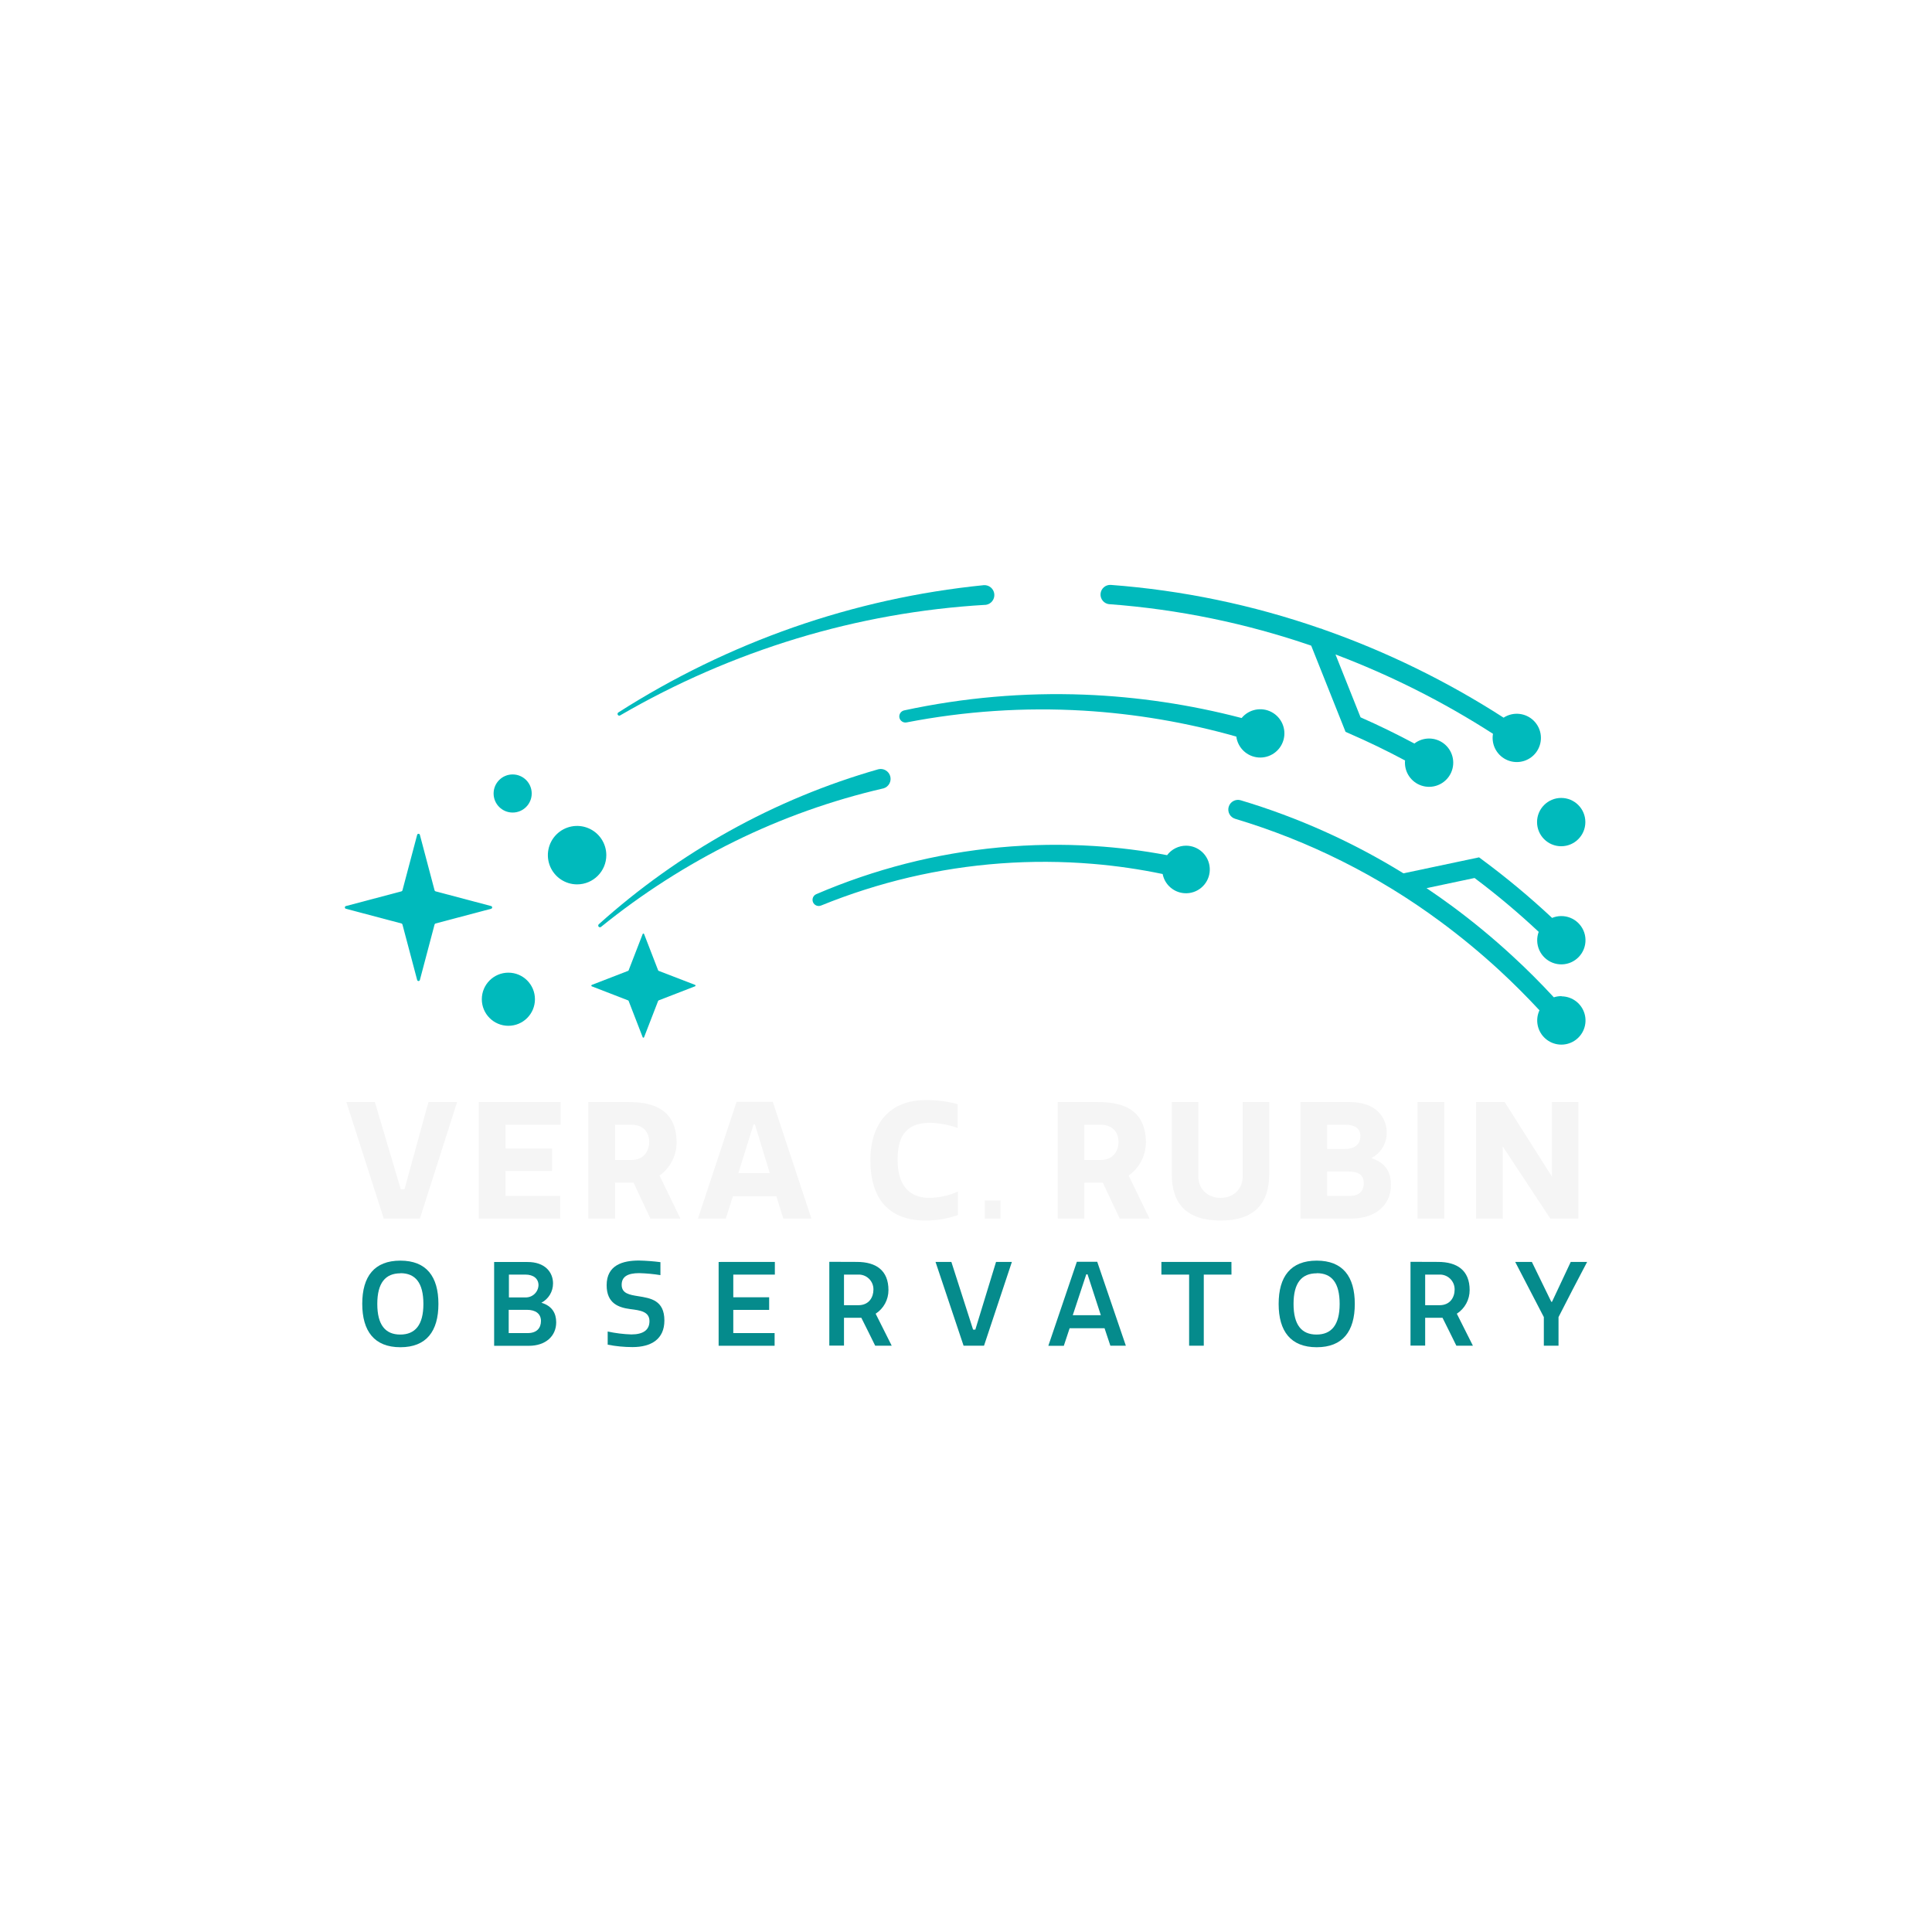
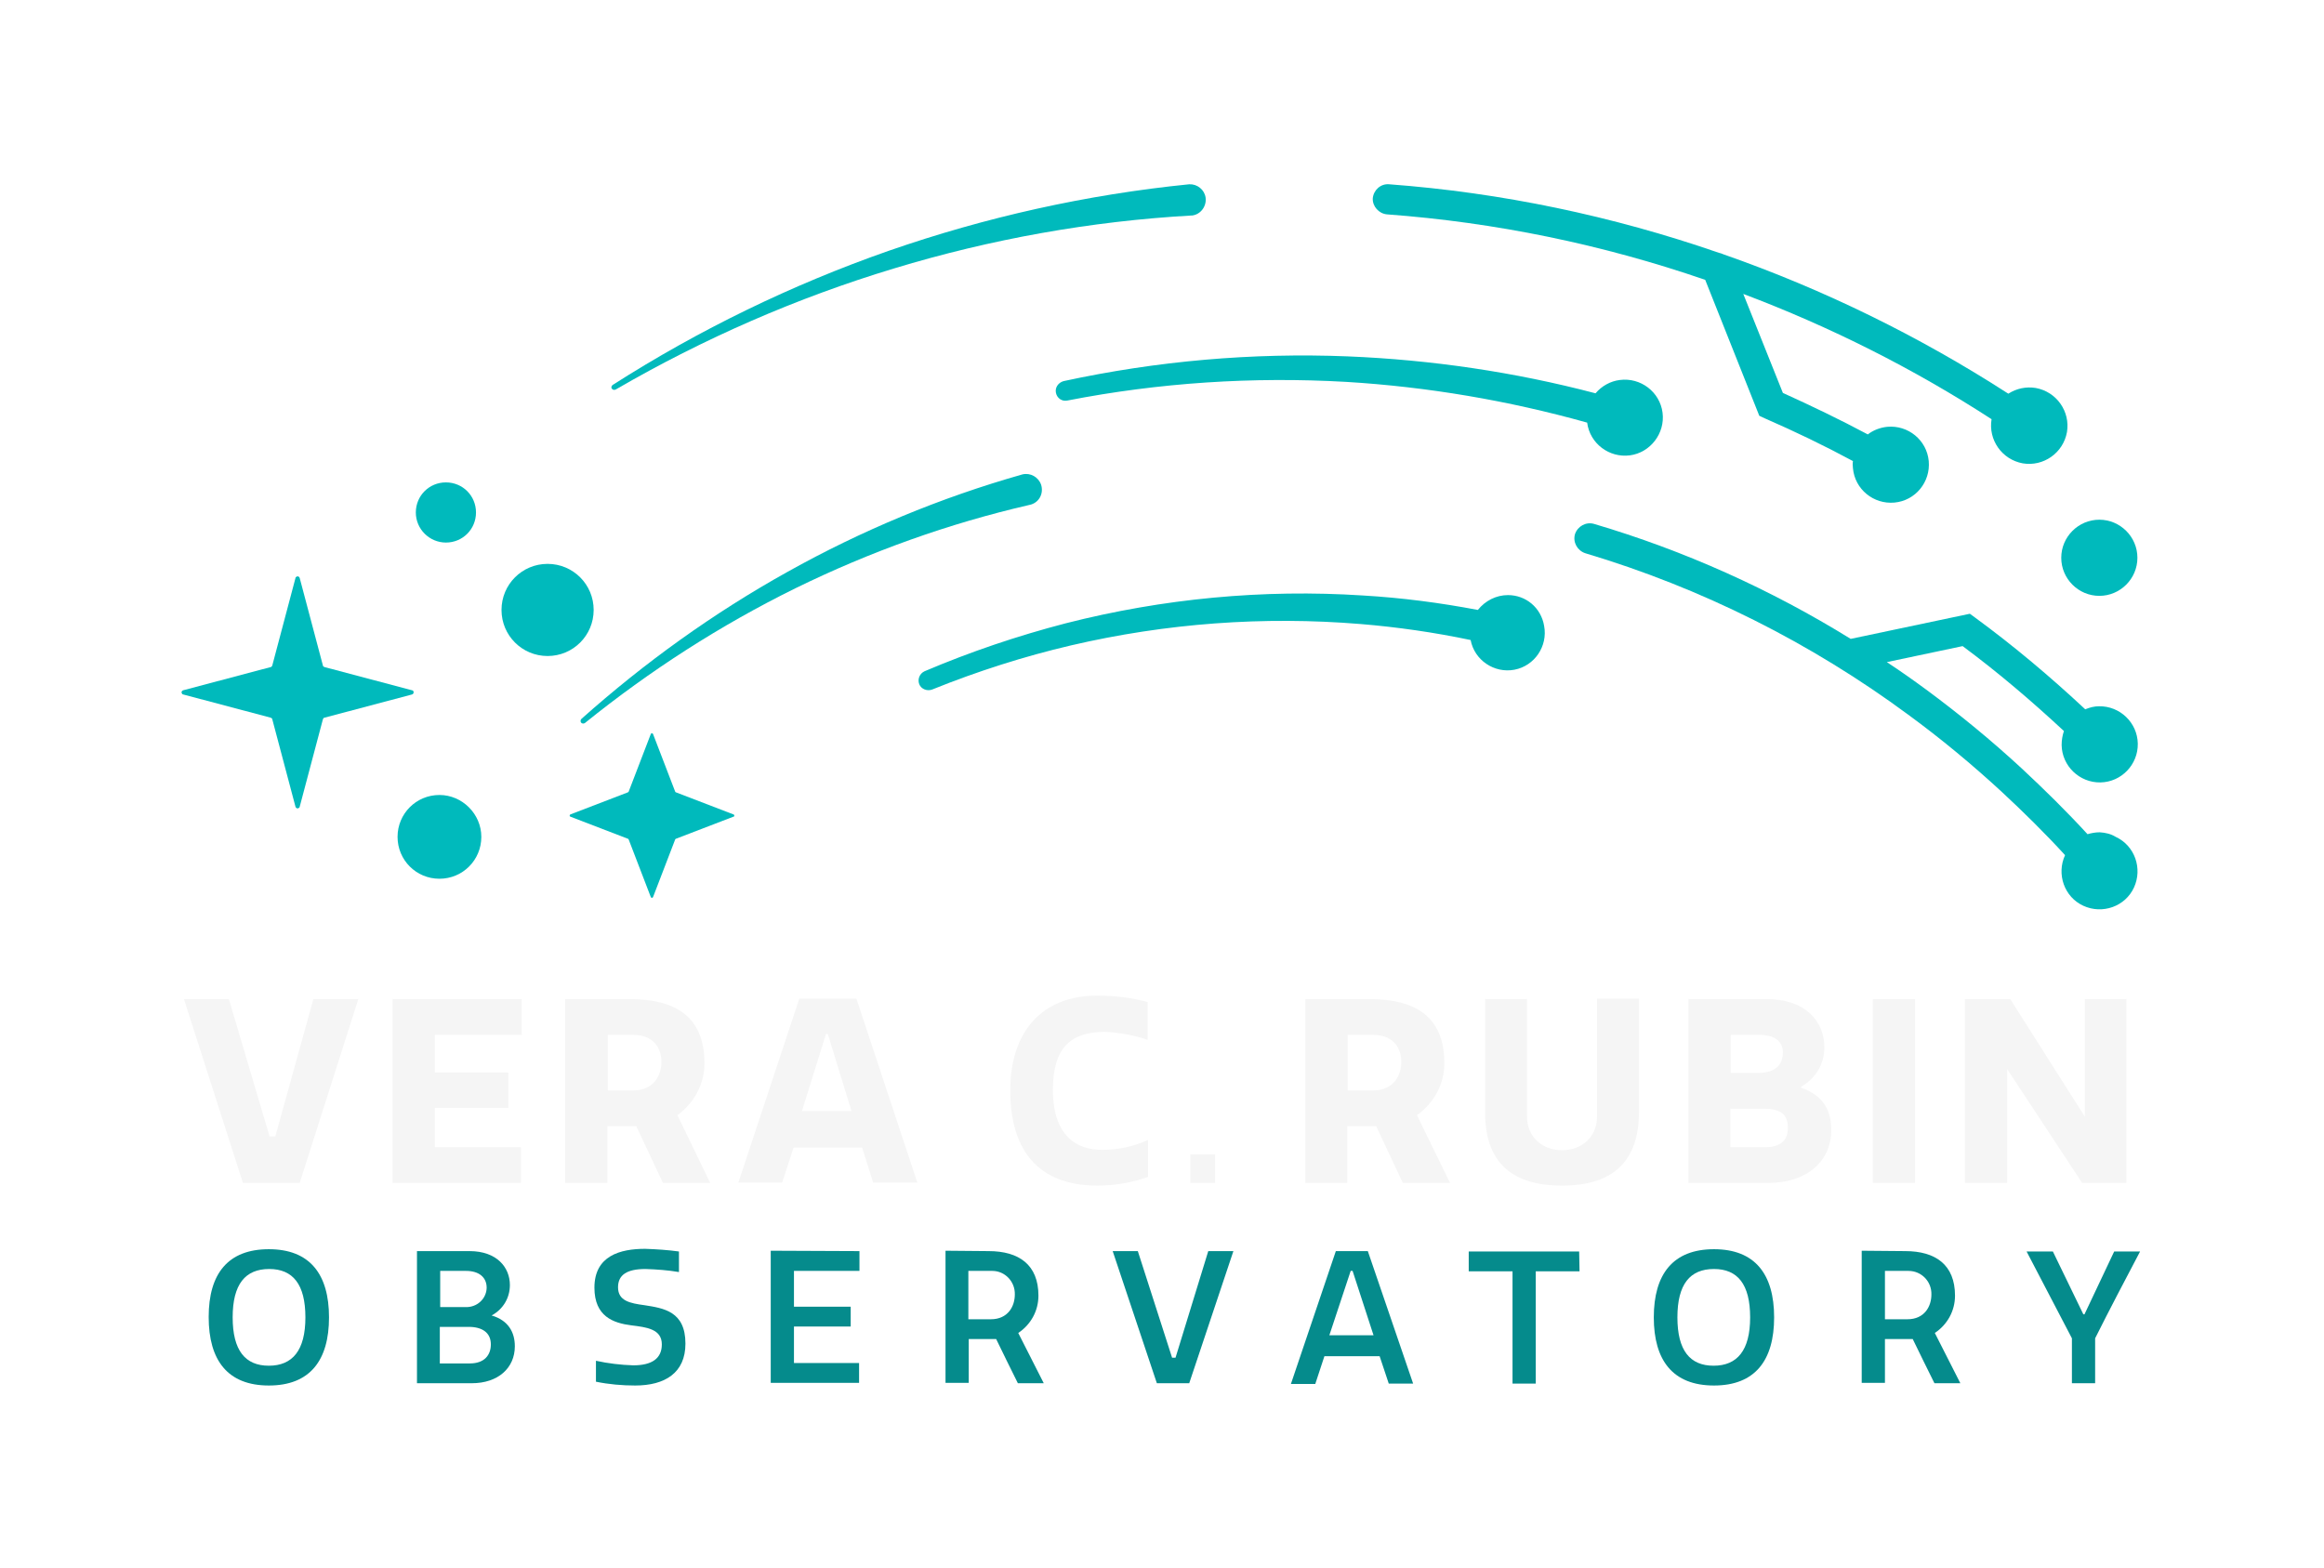
- <svg xmlns="http://www.w3.org/2000/svg" id="Layer_1" data-name="Layer 1" viewBox="0 0 800 800">
-   <defs>
-     <style>.cls-1{fill:#00babc;}.cls-2{fill:#f5f5f5;}.cls-3{fill:#058b8c;}</style>
-   </defs>
-   <path class="cls-1" d="M210.51,402.76a11,11,0,1,0,11,11A11,11,0,0,0,210.51,402.76Z" />
-   <path class="cls-1" d="M212.28,336.46a7.89,7.89,0,1,0-7.89-7.89A7.89,7.89,0,0,0,212.28,336.46Z" />
-   <path class="cls-1" d="M251.06,354.1A12.1,12.1,0,1,0,239,366.2,12.09,12.09,0,0,0,251.06,354.1Z" />
-   <path class="cls-1" d="M203.37,375.18l-23-6.09a.6.6,0,0,1-.42-.41l-6.09-23a.58.58,0,0,0-1.12,0l-6.1,23a.57.57,0,0,1-.41.41l-23,6.09a.58.58,0,0,0,0,1.12l23,6.09a.58.58,0,0,1,.41.41l6.1,23a.58.58,0,0,0,1.12,0l6.09-23a.62.62,0,0,1,.42-.41l23-6.09A.58.58,0,0,0,203.37,375.18Z" />
-   <path class="cls-1" d="M287.77,407.8,272.71,402a.35.35,0,0,1-.18-.18l-5.83-15.06a.31.31,0,0,0-.58,0l-5.83,15.06a.32.32,0,0,1-.18.18l-15.06,5.83a.32.32,0,0,0,0,.59l15.06,5.83a.32.32,0,0,1,.18.18l5.83,15.06a.31.31,0,0,0,.58,0l5.83-15.06a.35.35,0,0,1,.18-.18l15.06-5.83A.32.32,0,0,0,287.77,407.8Z" />
-   <path class="cls-1" d="M256.81,296.22a345.62,345.62,0,0,1,73.13-31.84,336.86,336.86,0,0,1,78.12-13.93h.18a4.1,4.1,0,0,0-.82-8.15,343.43,343.43,0,0,0-79,17.5A348.87,348.87,0,0,0,256.06,295a.72.72,0,0,0,.75,1.24Z" />
-   <path class="cls-1" d="M459.37,250.18a333.08,333.08,0,0,1,83.57,17.17l14.23,35.7,1.51.66c7.79,3.38,15.54,7.13,23.12,11.18a9,9,0,0,0,0,1.87,10,10,0,1,0,3.86-8.88c-7.31-3.9-14.76-7.54-22.28-10.85L553,271a347.79,347.79,0,0,1,65.21,32.85,10,10,0,1,0,4.4-6.68,355.17,355.17,0,0,0-74.8-36.58,4.18,4.18,0,0,0-1.19-.4A341.76,341.76,0,0,0,460,242.2a4,4,0,1,0-.58,8Z" />
-   <path class="cls-1" d="M365.94,326.42a4.1,4.1,0,0,0-2.25-7.88A291,291,0,0,0,302,344.12a297.67,297.67,0,0,0-54.05,38.59.74.74,0,0,0-.08,1,.73.73,0,0,0,1,.1,295,295,0,0,1,55.34-35.42,284.78,284.78,0,0,1,61.51-21.92Z" />
-   <path class="cls-1" d="M372.42,297.13a2.55,2.55,0,0,0,3,2,294.09,294.09,0,0,1,73.23-4.87A297.55,297.55,0,0,1,511.93,305a10,10,0,1,0,2.2-7.68A304.49,304.49,0,0,0,449,287.64a300,300,0,0,0-74.57,6.51A2.57,2.57,0,0,0,372.42,297.13Z" />
-   <path class="cls-1" d="M491.13,350.18a9.83,9.83,0,0,0-7.86,3.93,243.37,243.37,0,0,0-30.17-3.79,251,251,0,0,0-78,7.29,253.65,253.65,0,0,0-37.09,12.64,2.55,2.55,0,0,0,2,4.7h0a248.14,248.14,0,0,1,36.52-11.65,244.33,244.33,0,0,1,76-5.59,238.68,238.68,0,0,1,28.9,4.2,9.85,9.85,0,1,0,9.67-11.73Z" />
-   <path class="cls-1" d="M646.46,350.41a10,10,0,1,0-10-10A10,10,0,0,0,646.46,350.41Z" />
-   <path class="cls-1" d="M646.59,412.48a9.85,9.85,0,0,0-3.18.49c-5.54-6-11.29-11.74-17.2-17.17A297.21,297.21,0,0,0,601,375q-5.09-3.74-10.3-7.24l19.88-4.2a316.63,316.63,0,0,1,26.56,22.3,10.12,10.12,0,0,0-.62,3.71,10,10,0,1,0,9.74-10.24,9.82,9.82,0,0,0-3.57.76,325.73,325.73,0,0,0-28.79-24l-1.45-1.08-31.32,6.62a282.14,282.14,0,0,0-67.37-30.25,4,4,0,1,0-2.29,7.67,276,276,0,0,1,84.78,42.42,292.14,292.14,0,0,1,24.59,20.29c5.7,5.26,11.26,10.82,16.62,16.58a10,10,0,1,0,9.18-5.78Z" />
-   <polygon class="cls-2" points="167.49 492.46 165.95 492.46 155.22 456.33 143.42 456.33 158.91 504.6 173.86 504.6 189.28 456.33 177.41 456.33 167.49 492.46" />
-   <polygon class="cls-2" points="198.24 504.6 231.96 504.6 231.96 495.21 209.3 495.21 209.3 484.89 228.61 484.89 228.61 475.57 209.3 475.57 209.3 465.72 232.16 465.72 232.16 456.33 198.24 456.33 198.24 504.6" />
-   <path class="cls-2" d="M280.16,473.22c0-12.73-8.11-16.89-19.77-16.89H243.63V504.6h11.06V489.72h7.64c2.42,5,4.63,9.92,7,14.88h12.41l-8.65-17.83A16.87,16.87,0,0,0,280.16,473.22Zm-18.83,7.11h-6.64V465.72h6.64c5.69,0,7.5,3.82,7.5,7.1S267,480.33,261.33,480.33Z" />
-   <path class="cls-2" d="M305,456.26l-16,48.34h11.53l2.95-9.25h18l2.88,9.25H336l-16-48.34Zm.74,29.5,6.3-20.18h.54l6.17,20.18Z" />
-   <path class="cls-2" d="M371.67,480.13c0-11.13,4.83-15.22,13.68-15.22a39.07,39.07,0,0,1,11.19,2.15V457.2a48.15,48.15,0,0,0-13.34-1.67c-14.54,0-22.79,9.45-22.79,24.87,0,16,7.64,25,22.93,25a40.45,40.45,0,0,0,13.34-2.28V493.4A29.64,29.64,0,0,1,384.74,496C377.91,496,371.67,492.33,371.67,480.13Z" />
-   <rect class="cls-2" x="407.78" y="497.09" width="6.49" height="7.51" />
-   <path class="cls-2" d="M474.49,473.22c0-12.73-8.11-16.89-19.78-16.89H438V504.6H449V489.72h7.65c2.41,5,4.62,9.92,7,14.88H476l-8.65-17.83A16.86,16.86,0,0,0,474.49,473.22Zm-18.84,7.11H449V465.72h6.64c5.7,0,7.51,3.82,7.51,7.1S461.35,480.33,455.65,480.33Z" />
-   <path class="cls-2" d="M514.57,487.1c0,5.63-4.22,8.92-9.18,8.92s-9.19-3.29-9.19-8.92V456.33h-11v29.83c0,12.27,6.17,19.24,20.18,19.24s20.18-7,20.18-19.3V456.33h-11Z" />
-   <path class="cls-2" d="M568.12,479.66v-.27a11.76,11.76,0,0,0,6.1-10.32c0-6.64-4.7-12.74-15.35-12.74H538.49V504.6H559.4c10.12,0,16.56-5.57,16.56-13.88C576,485.89,574.22,481.74,568.12,479.66Zm-18.57-13.94h7.57c3.69,0,6.17,1.47,6.17,4.62,0,4.16-3.15,5.43-6.5,5.43h-7.24Zm9.18,29.49h-9.18V485.09h8.85c3.75,0,6.3,1.14,6.3,4.83C564.7,493.07,563,495.21,558.73,495.21Z" />
-   <rect class="cls-2" x="586.97" y="456.33" width="11.06" height="48.27" />
-   <polygon class="cls-2" points="642.63 456.33 642.63 487.24 623.05 456.33 611.19 456.33 611.19 504.6 622.25 504.6 622.25 474.7 641.96 504.6 653.56 504.6 653.56 456.33 642.63 456.33" />
-   <path class="cls-3" d="M165.78,522c10.8,0,15.76,6.6,15.76,17.93s-5,17.93-15.76,17.93S150,551.21,150,539.88,155,522,165.78,522Zm.05,5.25c-6.27,0-9.6,4-9.6,12.68s3.33,12.68,9.5,12.68,9.59-3.95,9.59-12.68S172,527.2,165.83,527.2Z" />
-   <path class="cls-3" d="M229,531.44a9,9,0,0,1-4.82,8c4.44,1.3,6.13,4.39,6.13,8.1,0,5.73-4.39,9.73-11.33,9.73H204.61v-34.7H218.4C225.68,522.53,229,526.82,229,531.44Zm-11.52,5.79a5.25,5.25,0,0,0,5.5-5.06c0-2.65-2-4.39-5.45-4.39h-6.8v9.45ZM224,547c0-3.09-2.32-4.63-5.79-4.63h-7.57V552h7.91C222.3,552,224,549.86,224,547Z" />
-   <path class="cls-3" d="M268.93,547.06c0-4-3.86-4.48-8-5-4.67-.63-9.73-2.27-9.73-9.88,0-8.39,6.75-10.22,13.35-10.22a84,84,0,0,1,8.92.67V528a66,66,0,0,0-8.82-.82c-4.82,0-7.23,1.5-7.23,4.82,0,3.62,3.23,4.15,6.89,4.73,5.06.82,10.8,1.64,10.8,10.07,0,7.67-5.4,11-13.21,11a53.53,53.53,0,0,1-10.27-1v-5.45a54.77,54.77,0,0,0,9.79,1.21C266.33,552.56,268.93,550.73,268.93,547.06Z" />
-   <path class="cls-3" d="M320.85,522.53v5.25H303.64v9.4h14.85v5.21H303.64V552h17.11v5.25H297.57v-34.7Z" />
-   <path class="cls-3" d="M354.78,522.53c8.05,0,13.11,3.56,13.11,11.66a11.57,11.57,0,0,1-5.3,9.79l6.65,13.25H362.4c-1.93-3.85-3.76-7.71-5.74-11.56-.63,0-1.64,0-2.8,0h-4.38v11.52H343.4v-34.7Zm-5.3,17.93h5.93c4.53,0,6.26-3.42,6.26-6.46a6.09,6.09,0,0,0-6.41-6.22h-5.78Z" />
-   <path class="cls-3" d="M407.46,557.23H399l-11.62-34.7h6.56l9,28.05h.92l8.58-28.05H419Z" />
-   <path class="cls-3" d="M445.9,522.48h8.44l11.85,34.75h-6.41L457.37,550H442.91l-2.41,7.27h-6.41Zm-1.69,22.12h11.62l-5.5-16.92h-.53Z" />
-   <path class="cls-3" d="M509.93,527.78H498.46v29.45h-6.07V527.78H480.91v-5.25h29Z" />
-   <path class="cls-3" d="M545.23,522c10.8,0,15.76,6.6,15.76,17.93s-5,17.93-15.76,17.93-15.77-6.6-15.77-17.93S534.43,522,545.23,522Zm0,5.25c-6.27,0-9.6,4-9.6,12.68s3.33,12.68,9.5,12.68,9.59-3.95,9.59-12.68S551.45,527.2,545.28,527.2Z" />
-   <path class="cls-3" d="M595.44,522.53c8,0,13.11,3.56,13.11,11.66a11.58,11.58,0,0,1-5.31,9.79l6.66,13.25h-6.85c-1.93-3.85-3.76-7.71-5.73-11.56-.63,0-1.64,0-2.8,0h-4.39v11.52h-6.07v-34.7Zm-5.31,17.93h5.93c4.53,0,6.27-3.42,6.27-6.46a6.1,6.1,0,0,0-6.41-6.22h-5.79Z" />
-   <path class="cls-3" d="M639.27,557.23V545.38l-11.86-22.85h6.9l8.05,16.53h.29l7.76-16.53h6.79c-4,7.61-8,15.23-11.85,22.85v11.85Z" />
+ <svg xmlns="http://www.w3.org/2000/svg" version="1.1" id="Layer_1" x="0px" y="0px" viewBox="0 0 610.3 411.6" style="enable-background:new 0 0 610.3 411.6;" xml:space="preserve">
+   <style type="text/css">
+ 	.st0{fill:#00BABC;}
+ 	.st1{fill:#F5F5F5;}
+ 	.st2{fill:#058B8C;}
+ </style>
+   <path class="st0" d="M115.4,208.8c-6.1,0-11,4.9-11,11s4.9,11,11,11s11-4.9,11-11l0,0C126.4,213.8,121.4,208.8,115.4,208.8z" />
+   <path class="st0" d="M117.1,142.5c4.4,0,7.9-3.5,7.9-7.9c0-4.4-3.5-7.9-7.9-7.9c-4.4,0-7.9,3.5-7.9,7.9S112.8,142.5,117.1,142.5  L117.1,142.5z" />
+   <path class="st0" d="M155.9,160.2c0-6.7-5.4-12.1-12.1-12.1c-6.7,0-12.1,5.4-12.1,12.1c0,6.7,5.4,12.1,12.1,12.1c0,0,0,0,0,0  C150.5,172.3,155.9,166.9,155.9,160.2z" />
+   <path class="st0" d="M108.2,181.3l-23-6.1c-0.2-0.1-0.4-0.2-0.4-0.4l-6.1-23c-0.1-0.3-0.4-0.5-0.7-0.4c-0.2,0.1-0.4,0.2-0.4,0.4  l-6.1,23c-0.1,0.2-0.2,0.4-0.4,0.4l-23,6.1c-0.3,0.1-0.5,0.4-0.4,0.7c0.1,0.2,0.2,0.4,0.4,0.4l23,6.1c0.2,0.1,0.4,0.2,0.4,0.4  l6.1,23c0.1,0.3,0.4,0.5,0.7,0.4c0.2-0.1,0.4-0.2,0.4-0.4l6.1-23c0.1-0.2,0.2-0.4,0.4-0.4l23-6.1c0.3-0.1,0.5-0.4,0.4-0.7  C108.6,181.5,108.4,181.3,108.2,181.3z" />
+   <path class="st0" d="M192.6,213.9l-15.1-5.8c-0.1,0-0.1-0.1-0.2-0.2l-5.8-15.1c-0.1-0.2-0.2-0.2-0.4-0.2c-0.1,0-0.1,0.1-0.2,0.2  l-5.8,15.1c0,0.1-0.1,0.1-0.2,0.2l-15.1,5.8c-0.2,0.1-0.2,0.3-0.2,0.4c0,0.1,0.1,0.1,0.2,0.2l15.1,5.8c0.1,0,0.1,0.1,0.2,0.2  l5.8,15.1c0.1,0.2,0.2,0.2,0.4,0.2c0.1,0,0.1-0.1,0.2-0.2l5.8-15.1c0-0.1,0.1-0.1,0.2-0.2l15.1-5.8c0.2,0,0.3-0.2,0.2-0.4  C192.8,214,192.7,213.9,192.6,213.9z" />
+   <path class="st0" d="M161.7,102.3c23.1-13.4,47.6-24.1,73.1-31.8c25.4-7.7,51.6-12.4,78.1-13.9h0.2c2.2-0.3,3.8-2.4,3.5-4.7  c-0.3-2.1-2.2-3.6-4.3-3.5c-26.9,2.7-53.4,8.6-79,17.5c-25.4,8.9-49.7,20.7-72.4,35.2c-0.3,0.2-0.5,0.7-0.2,1  C160.9,102.4,161.3,102.5,161.7,102.3L161.7,102.3L161.7,102.3z" />
+   <path class="st0" d="M364.2,56.3c28.5,2.1,56.6,7.9,83.6,17.2l14.2,35.7l1.5,0.7c7.8,3.4,15.5,7.1,23.1,11.2c-0.1,0.6-0.1,1.2,0,1.9  c0.5,5.5,5.4,9.5,10.9,9c5.5-0.5,9.5-5.4,9-10.9s-5.4-9.5-10.9-9c-1.9,0.2-3.7,0.9-5.1,2c-7.3-3.9-14.8-7.5-22.3-10.9l-10.4-26  c22.8,8.6,44.7,19.6,65.2,32.9c-0.9,5.4,2.7,10.6,8.2,11.6c5.4,0.9,10.6-2.7,11.6-8.2c0.9-5.4-2.7-10.6-8.2-11.6  c-2.5-0.4-5,0.1-7.2,1.5c-23.4-15.1-48.5-27.4-74.8-36.6c-0.4-0.2-0.8-0.3-1.2-0.4c-28-9.7-57.1-15.8-86.6-18  c-2.2-0.2-4.1,1.5-4.3,3.7C360.4,54.2,362.1,56.1,364.2,56.3L364.2,56.3z" />
+   <path class="st0" d="M270.8,132.5c2.2-0.7,3.3-3,2.6-5.2c-0.7-2-2.8-3.2-4.9-2.7c-21.5,6.1-42.2,14.7-61.7,25.6  c-19.4,10.8-37.5,23.8-54.1,38.6c-0.3,0.3-0.3,0.7-0.1,1c0.3,0.3,0.7,0.3,1,0.1c17.1-13.8,35.6-25.7,55.3-35.4  c19.6-9.6,40.2-17,61.5-21.9L270.8,132.5z" />
+   <path class="st0" d="M277.3,103.2c0.3,1.4,1.6,2.3,3,2c24.1-4.7,48.7-6.3,73.2-4.9c21.4,1.3,42.6,4.9,63.3,10.7  c0.7,5.5,5.8,9.3,11.2,8.6s9.3-5.8,8.6-11.2c-0.7-5.5-5.8-9.3-11.2-8.6c-2.5,0.3-4.8,1.6-6.4,3.5c-21.3-5.6-43.1-8.8-65.1-9.7  c-25-1-50.1,1.2-74.6,6.5C277.9,100.5,277,101.8,277.3,103.2z" />
+   <path class="st0" d="M396,156.3c-3.1,0-6,1.5-7.9,3.9c-10-1.9-20-3.2-30.2-3.8c-26.2-1.7-52.5,0.8-78,7.3  c-12.7,3.3-25.1,7.5-37.1,12.6c-1.3,0.6-1.9,2.1-1.4,3.4s2.1,1.9,3.4,1.4l0,0c11.9-4.8,24.1-8.7,36.5-11.6c24.9-5.8,50.5-7.7,76-5.6  c9.7,0.8,19.4,2.2,28.9,4.2c1,5.3,6.2,8.8,11.5,7.8c5.3-1,8.8-6.2,7.8-11.5C404.7,159.6,400.7,156.3,396,156.3L396,156.3z" />
+   <path class="st0" d="M551.3,156.5c5.5,0,10-4.5,10-10s-4.5-10-10-10s-10,4.5-10,10S545.8,156.5,551.3,156.5z" />
+   <path class="st0" d="M551.4,218.6c-1.1,0-2.2,0.2-3.2,0.5c-5.5-6-11.3-11.7-17.2-17.2c-8-7.4-16.4-14.3-25.2-20.8  c-3.4-2.5-6.8-4.9-10.3-7.2l19.9-4.2c9.3,6.9,18.1,14.4,26.6,22.3c-0.4,1.2-0.6,2.4-0.6,3.7c0.1,5.5,4.7,9.9,10.2,9.8  c5.5-0.1,9.9-4.7,9.8-10.2c-0.1-5.5-4.7-9.9-10.2-9.8c0,0,0,0,0,0c-1.2,0-2.4,0.3-3.6,0.8c-9.1-8.5-18.7-16.6-28.8-24l-1.5-1.1  l-31.3,6.6c-21-13-43.7-23.2-67.4-30.2c-2.1-0.6-4.3,0.6-5,2.7c-0.6,2.1,0.6,4.3,2.7,5c30.5,9.1,59.2,23.5,84.8,42.4  c8.6,6.3,16.8,13.1,24.6,20.3c5.7,5.3,11.3,10.8,16.6,16.6c-2.3,5-0.2,11,4.8,13.3c5,2.3,11,0.2,13.3-4.8c2.3-5,0.2-11-4.8-13.3  C554.3,219,552.9,218.7,551.4,218.6L551.4,218.6z" />
+   <polygon class="st1" points="72.3,298.5 70.8,298.5 60.1,262.4 48.3,262.4 63.8,310.7 78.7,310.7 94.1,262.4 82.3,262.4 " />
+   <polygon class="st1" points="103.1,310.7 136.8,310.7 136.8,301.3 114.2,301.3 114.2,291 133.5,291 133.5,281.7 114.2,281.7   114.2,271.8 137,271.8 137,262.4 103.1,262.4 " />
+   <path class="st1" d="M185,279.3c0-12.7-8.1-16.9-19.8-16.9h-16.8v48.3h11.1v-14.9h7.6c2.4,5,4.6,9.9,7,14.9h12.4l-8.6-17.8  C182.3,289.7,185,284.7,185,279.3z M166.2,286.4h-6.6v-14.6h6.6c5.7,0,7.5,3.8,7.5,7.1S171.9,286.4,166.2,286.4L166.2,286.4z" />
+   <path class="st1" d="M209.9,262.3l-16,48.3h11.5l3-9.2h18l2.9,9.2h11.6l-16-48.3H209.9z M210.6,291.8l6.3-20.2h0.5l6.2,20.2H210.6z" />
+   <path class="st1" d="M276.5,286.2c0-11.1,4.8-15.2,13.7-15.2c3.8,0.2,7.6,0.9,11.2,2.1v-9.9c-4.3-1.2-8.8-1.7-13.3-1.7  c-14.5,0-22.8,9.5-22.8,24.9c0,16,7.6,25,22.9,25c4.5,0,9.1-0.8,13.3-2.3v-9.7c-3.8,1.7-7.8,2.6-11.9,2.6  C282.8,302.1,276.5,298.4,276.5,286.2z" />
+   <rect x="312.6" y="303.2" class="st1" width="6.5" height="7.5" />
+   <path class="st1" d="M379.3,279.3c0-12.7-8.1-16.9-19.8-16.9h-16.7v48.3h11v-14.9h7.6c2.4,5,4.6,9.9,7,14.9h12.4l-8.7-17.8  C376.6,289.7,379.3,284.7,379.3,279.3z M360.5,286.4h-6.6v-14.6h6.6c5.7,0,7.5,3.8,7.5,7.1S366.2,286.4,360.5,286.4z" />
+   <path class="st1" d="M419.4,293.2c0,5.6-4.2,8.9-9.2,8.9c-5,0-9.2-3.3-9.2-8.9v-30.8h-11v29.8c0,12.3,6.2,19.2,20.2,19.2  s20.2-7,20.2-19.3v-29.8h-11L419.4,293.2z" />
+   <path class="st1" d="M473,285.7v-0.3c3.8-2.1,6.1-6,6.1-10.3c0-6.6-4.7-12.7-15.3-12.7h-20.4v48.3h20.9c10.1,0,16.6-5.6,16.6-13.9  C480.9,292,479.1,287.8,473,285.7z M454.4,271.8h7.6c3.7,0,6.2,1.5,6.2,4.6c0,4.2-3.2,5.4-6.5,5.4h-7.2V271.8z M463.6,301.3h-9.2  v-10.1h8.8c3.8,0,6.3,1.1,6.3,4.8C469.6,299.2,467.9,301.3,463.6,301.3z" />
+   <rect x="491.8" y="262.4" class="st1" width="11.1" height="48.3" />
+   <polygon class="st1" points="547.5,262.4 547.5,293.3 527.9,262.4 516,262.4 516,310.7 527.1,310.7 527.1,280.8 546.8,310.7   558.4,310.7 558.4,262.4 " />
+   <path class="st2" d="M70.6,328.1c10.8,0,15.8,6.6,15.8,17.9s-5,17.9-15.8,17.9s-15.8-6.6-15.8-18S59.9,328.1,70.6,328.1z   M70.7,333.3c-6.3,0-9.6,4-9.6,12.7s3.3,12.7,9.5,12.7s9.6-4,9.6-12.7S76.9,333.3,70.7,333.3L70.7,333.3z" />
+   <path class="st2" d="M133.9,337.5c0,3.4-1.8,6.4-4.8,8c4.4,1.3,6.1,4.4,6.1,8.1c0,5.7-4.4,9.7-11.3,9.7h-14.4v-34.7h13.8  C130.5,328.6,133.9,332.9,133.9,337.5z M122.3,343.3c2.9,0.1,5.4-2.1,5.5-5c0,0,0,0,0-0.1c0-2.7-2-4.4-5.4-4.4h-6.8v9.5H122.3z   M128.9,353.1c0-3.1-2.3-4.6-5.8-4.6h-7.6v9.6h7.9C127.2,358.1,128.9,355.9,128.9,353.1z" />
+   <path class="st2" d="M173.8,353.1c0-4-3.9-4.5-8-5c-4.7-0.6-9.7-2.3-9.7-9.9c0-8.4,6.8-10.2,13.3-10.2c3,0.1,6,0.3,8.9,0.7v5.4  c-2.9-0.5-5.9-0.7-8.8-0.8c-4.8,0-7.2,1.5-7.2,4.8c0,3.6,3.2,4.2,6.9,4.7c5.1,0.8,10.8,1.6,10.8,10.1c0,7.7-5.4,11-13.2,11  c-3.4,0-6.9-0.3-10.3-1v-5.5c3.2,0.7,6.5,1.1,9.8,1.2C171.2,358.6,173.8,356.8,173.8,353.1z" />
+   <path class="st2" d="M225.7,328.6v5.2h-17.2v9.4h14.9v5.2h-14.9v9.6h17.1v5.2h-23.2v-34.7L225.7,328.6z" />
+   <path class="st2" d="M259.6,328.6c8,0,13.1,3.6,13.1,11.7c0,4-2,7.6-5.3,9.8l6.7,13.2h-6.8c-1.9-3.8-3.8-7.7-5.7-11.6  c-0.6,0-1.6,0-2.8,0h-4.4v11.5h-6.1v-34.7L259.6,328.6z M254.3,346.5h5.9c4.5,0,6.3-3.4,6.3-6.5c0.1-3.4-2.6-6.2-5.9-6.2  c-0.2,0-0.3,0-0.5,0h-5.8V346.5z" />
+   <path class="st2" d="M312.3,363.3h-8.5l-11.6-34.7h6.6l9,28h0.9l8.6-28h6.6L312.3,363.3z" />
+   <path class="st2" d="M350.8,328.6h8.4l11.9,34.8h-6.4l-2.4-7.2h-14.5l-2.4,7.3h-6.4L350.8,328.6z M349.1,350.7h11.6l-5.5-16.9h-0.5  L349.1,350.7z" />
+   <path class="st2" d="M414.8,333.9h-11.5v29.5h-6.1v-29.5h-11.5v-5.2h29L414.8,333.9z" />
+   <path class="st2" d="M450.1,328.1c10.8,0,15.8,6.6,15.8,17.9s-5,17.9-15.8,17.9s-15.8-6.6-15.8-17.9S439.3,328.1,450.1,328.1z   M450.1,333.3c-6.3,0-9.6,4-9.6,12.7s3.3,12.7,9.5,12.7s9.6-4,9.6-12.7S456.3,333.3,450.1,333.3L450.1,333.3z" />
+   <path class="st2" d="M500.3,328.6c8,0,13.1,3.6,13.1,11.7c0,4-2,7.6-5.3,9.8l6.7,13.2h-6.8c-1.9-3.8-3.8-7.7-5.7-11.6  c-0.6,0-1.6,0-2.8,0H495v11.5h-6.1v-34.7L500.3,328.6z M495,346.5h5.9c4.5,0,6.3-3.4,6.3-6.5c0.1-3.4-2.6-6.2-6-6.2  c-0.1,0-0.3,0-0.4,0H495L495,346.5z" />
+   <path class="st2" d="M544.1,363.3v-11.8l-11.9-22.8h6.9l8,16.5h0.3l7.8-16.5h6.8c-4,7.6-8,15.2-11.8,22.8v11.8H544.1z" />
</svg>
